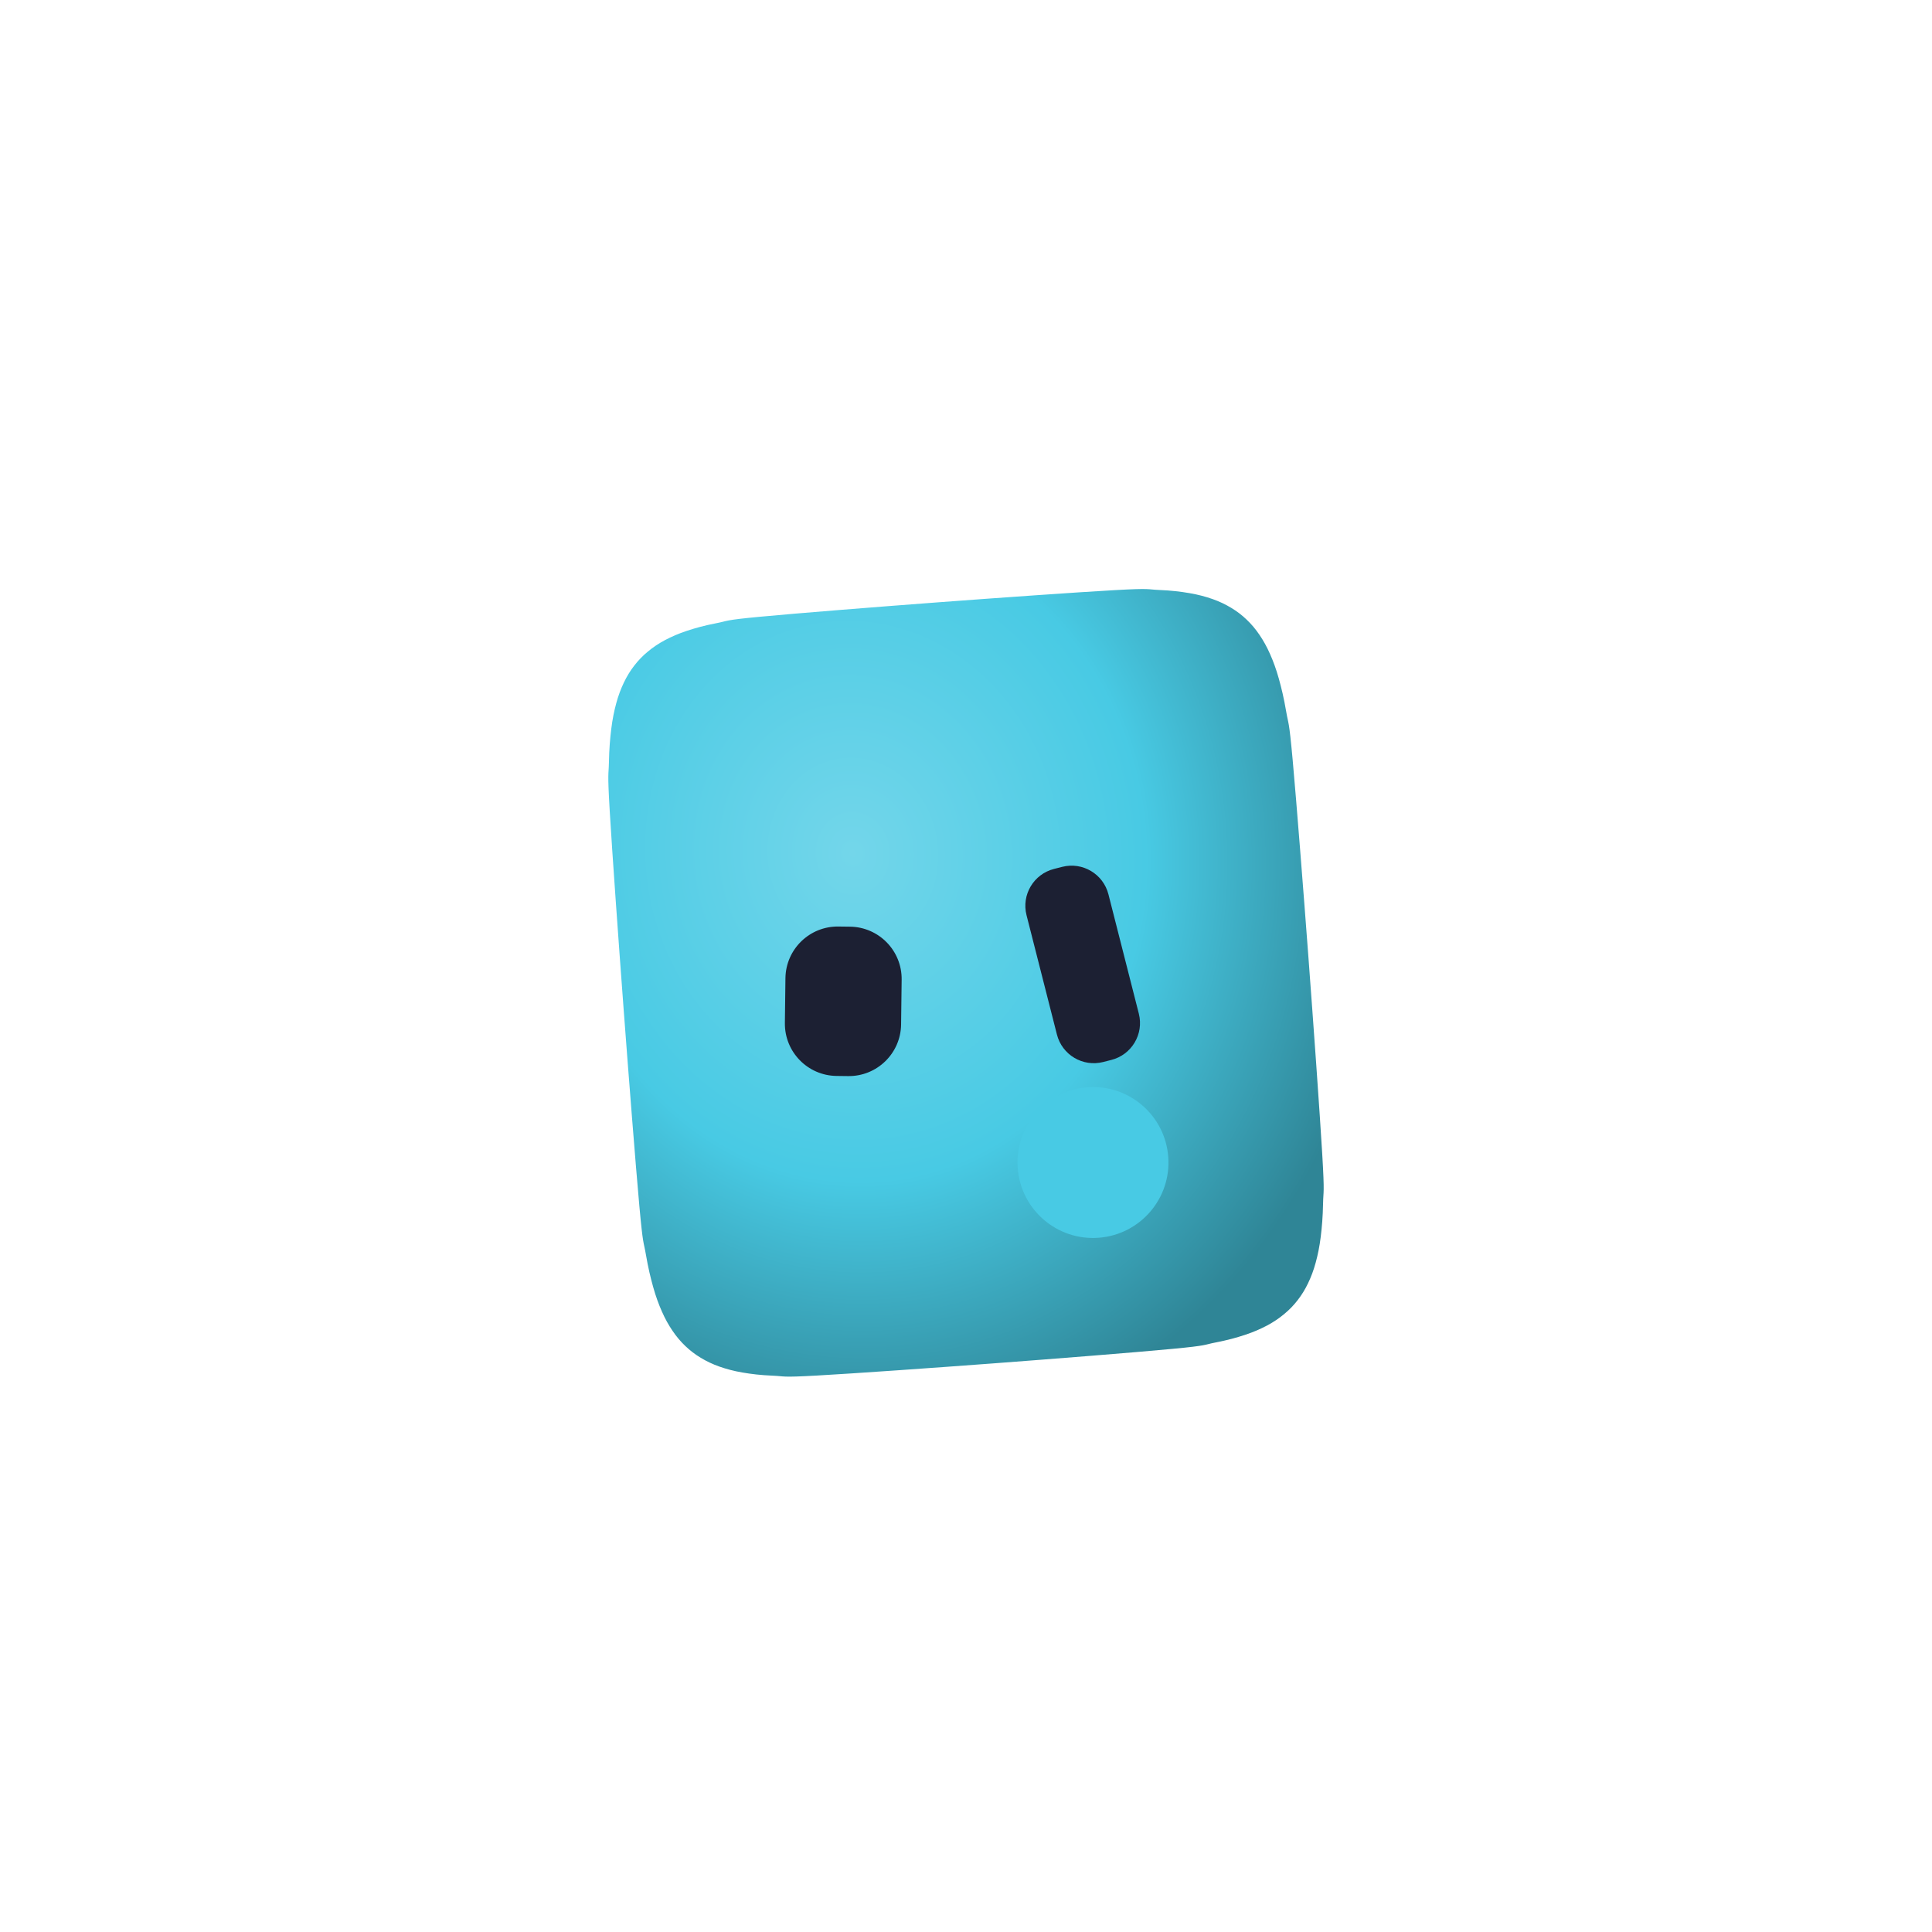
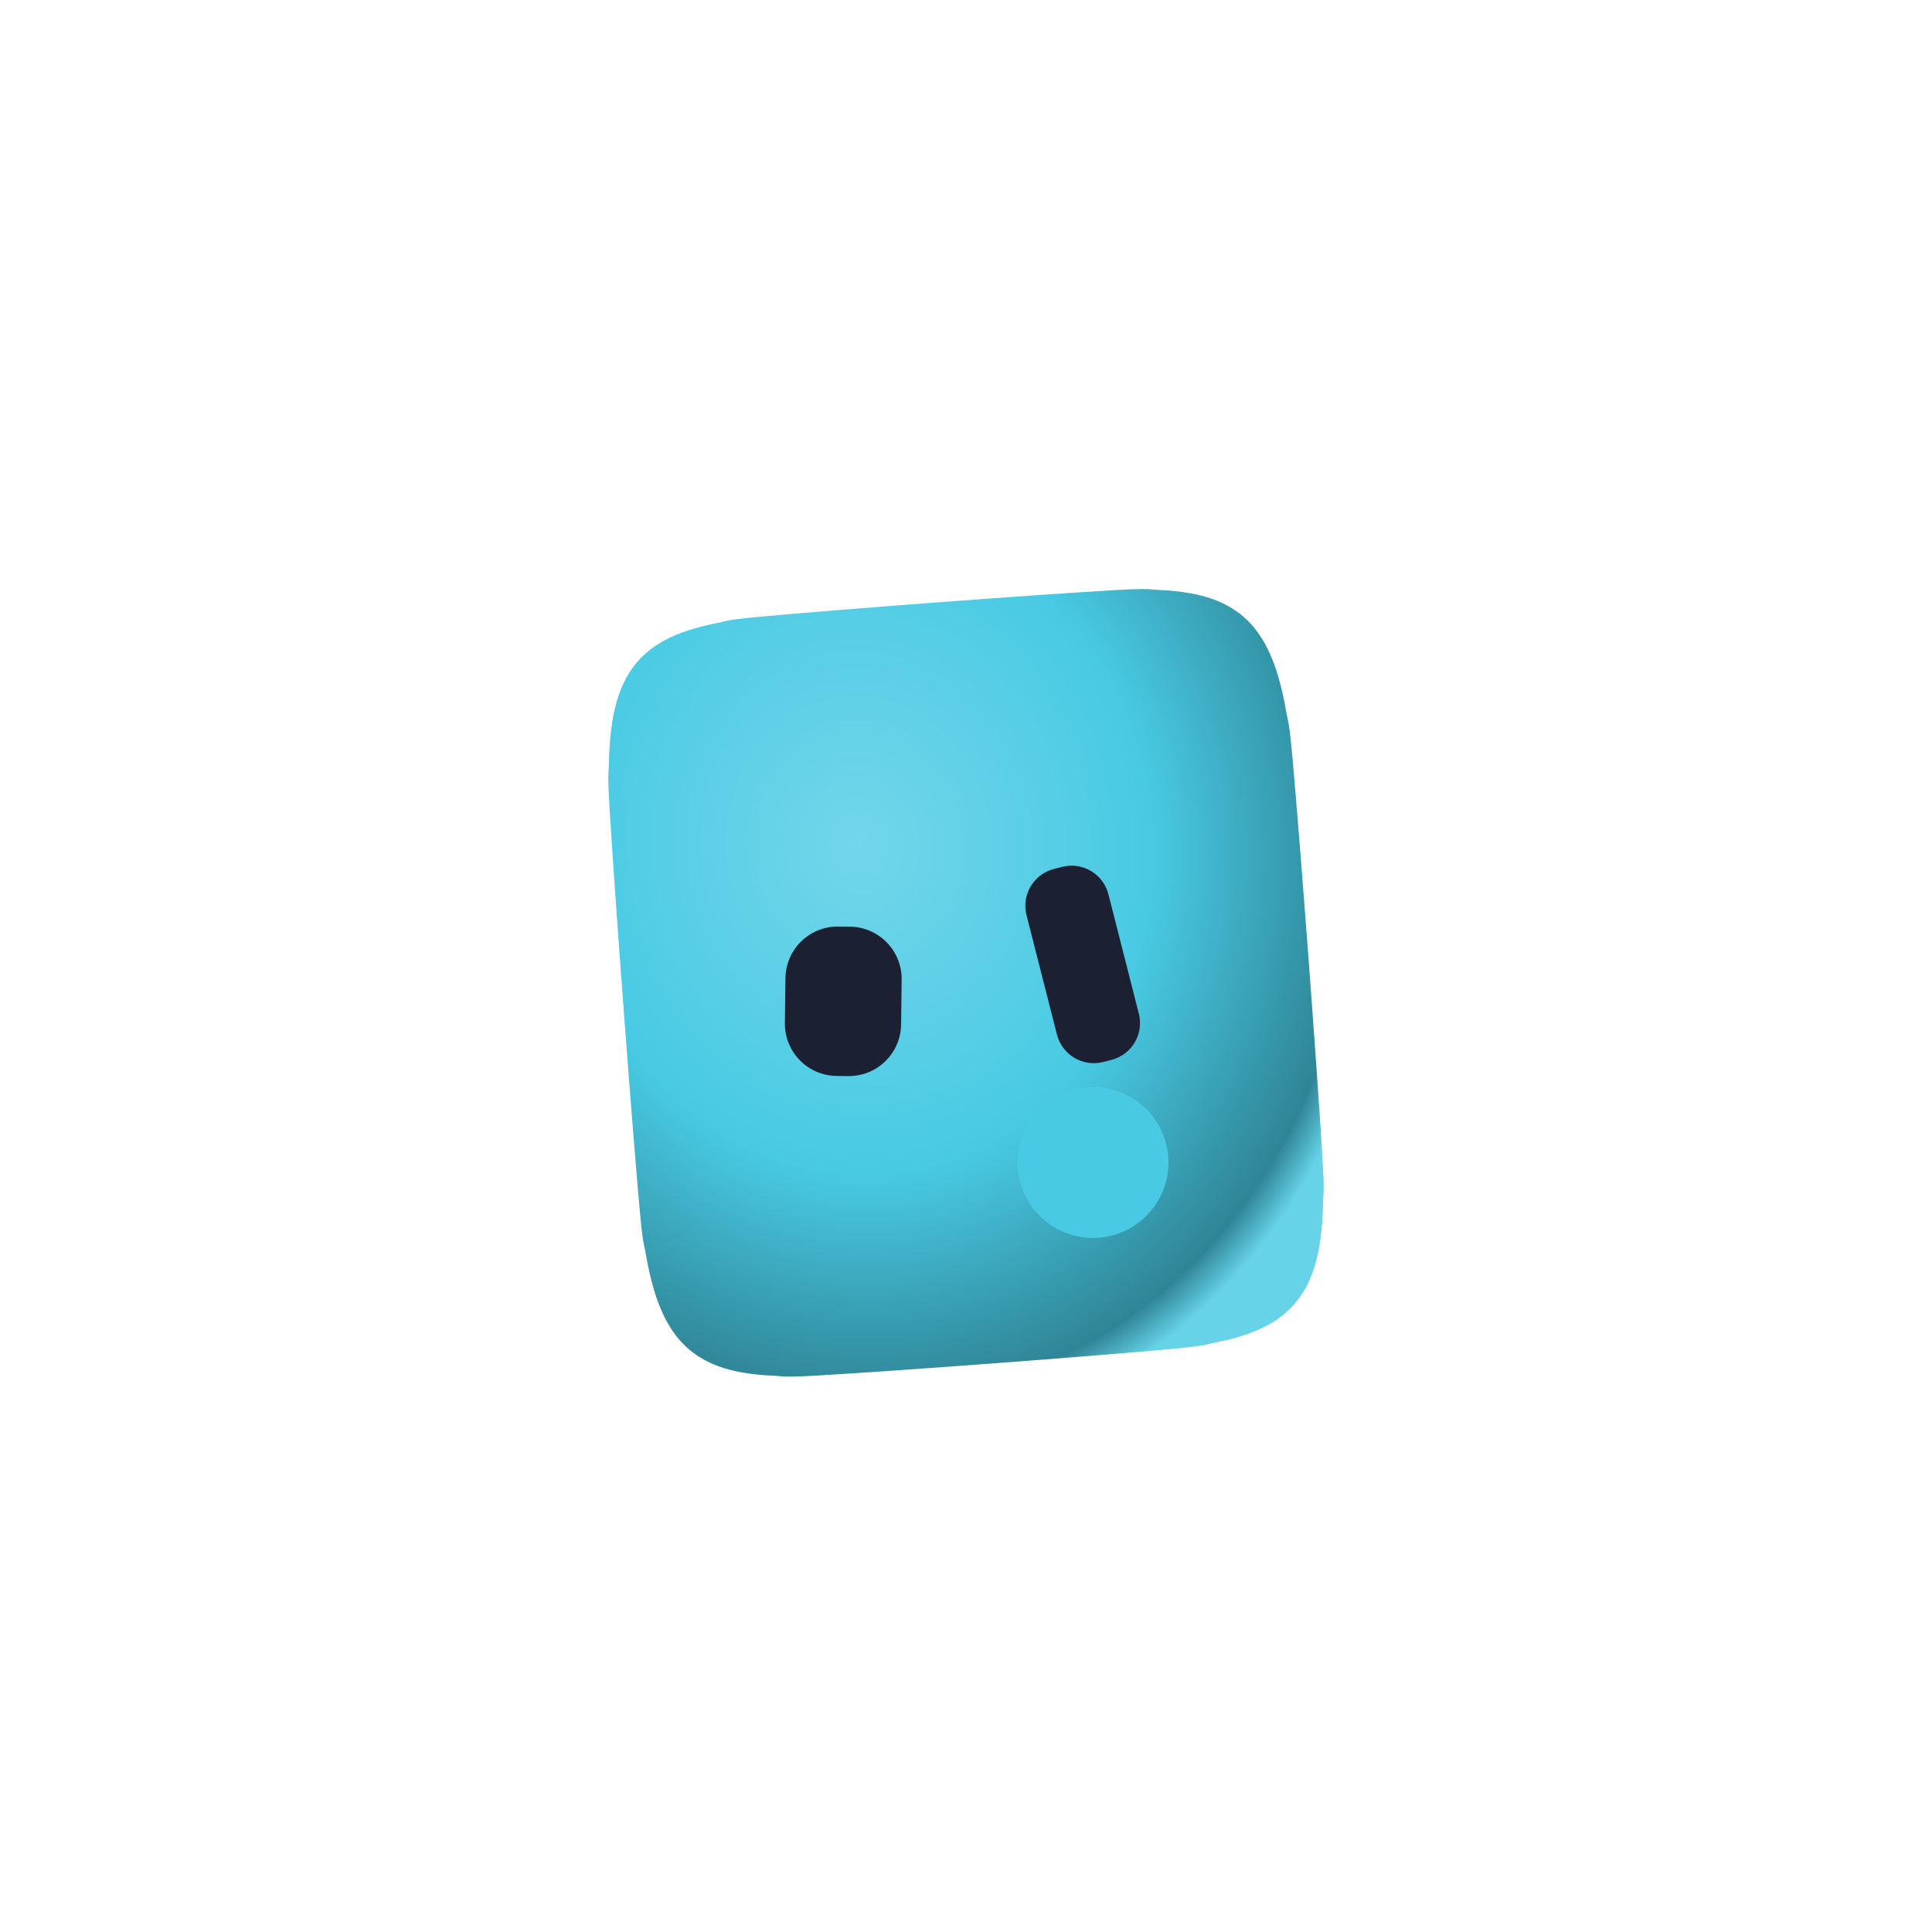
<svg xmlns="http://www.w3.org/2000/svg" viewBox="0 0 512 512" width="512" height="512">
  <g id="bubble" transform="translate(256 256)">
    <g id="head" transform="translate(0 4.46) rotate(-4.29)">
      <defs>
-         <radialGradient id="bs-tmnrxi" cx="0.35" cy="0.32" r="0.78">
+         <radialGradient id="bs-81fatk" cx="0.36" cy="0.31" r="0.78">
          <stop offset="0" stop-color="#73d6ea" />
          <stop offset="0.55" stop-color="#48cae4" />
-           <stop offset="1" stop-color="#2f8596" />
+           <stop offset="0.93" stop-color="#2f8596" />
+           <stop offset="1" stop-color="#67d3e9" />
        </radialGradient>
      </defs>
-       <path id="body" d="M 90 0 C 90 17.28 89.92 41.07 89.75 51.85 C 89.58 62.63 89.34 61.08 89 64.66 C 88.66 68.25 88.24 70.8 87.73 73.36 C 87.22 75.91 86.62 77.99 85.92 79.96 C 85.22 81.94 84.43 83.63 83.52 85.21 C 82.62 86.78 81.62 88.16 80.48 89.42 C 79.34 90.69 78.1 91.8 76.68 92.8 C 75.27 93.81 73.74 94.69 71.97 95.47 C 70.19 96.24 68.32 96.91 66.02 97.48 C 63.72 98.05 61.42 98.51 58.2 98.89 C 54.97 99.26 56.36 99.54 46.66 99.72 C 36.97 99.91 15.56 100 0 100 C -15.55 100 -36.96 99.91 -46.66 99.72 C -56.36 99.54 -54.97 99.26 -58.2 98.89 C -61.42 98.51 -63.72 98.05 -66.02 97.48 C -68.32 96.91 -70.19 96.24 -71.97 95.47 C -73.74 94.69 -75.27 93.81 -76.68 92.8 C -78.1 91.8 -79.34 90.69 -80.48 89.42 C -81.62 88.16 -82.62 86.78 -83.52 85.21 C -84.43 83.63 -85.22 81.94 -85.92 79.96 C -86.62 77.99 -87.22 75.91 -87.73 73.36 C -88.24 70.8 -88.66 68.25 -89 64.66 C -89.34 61.08 -89.58 62.63 -89.75 51.85 C -89.92 41.07 -90 17.28 -90 0 C -90 -17.28 -89.92 -41.07 -89.75 -51.85 C -89.58 -62.63 -89.34 -61.08 -89 -64.66 C -88.66 -68.25 -88.24 -70.8 -87.73 -73.36 C -87.22 -75.91 -86.62 -77.99 -85.92 -79.96 C -85.22 -81.94 -84.43 -83.63 -83.52 -85.21 C -82.62 -86.78 -81.62 -88.16 -80.48 -89.42 C -79.34 -90.69 -78.1 -91.8 -76.68 -92.8 C -75.27 -93.81 -73.74 -94.69 -71.97 -95.47 C -70.19 -96.24 -68.32 -96.91 -66.02 -97.48 C -63.72 -98.05 -61.42 -98.51 -58.2 -98.89 C -54.97 -99.26 -56.36 -99.54 -46.66 -99.72 C -36.97 -99.91 -15.56 -100 0 -100 C 15.55 -100 36.96 -99.91 46.66 -99.72 C 56.36 -99.54 54.97 -99.26 58.2 -98.89 C 61.42 -98.51 63.72 -98.05 66.02 -97.48 C 68.32 -96.91 70.19 -96.24 71.97 -95.47 C 73.74 -94.69 75.27 -93.81 76.68 -92.8 C 78.1 -91.8 79.34 -90.69 80.48 -89.42 C 81.62 -88.16 82.62 -86.78 83.52 -85.21 C 84.43 -83.63 85.22 -81.94 85.92 -79.96 C 86.62 -77.99 87.22 -75.91 87.73 -73.36 C 88.24 -70.8 88.66 -68.25 89 -64.66 C 89.34 -61.08 89.58 -62.63 89.75 -51.85 C 89.92 -41.07 90 -17.28 90 0 Z" fill="url(#bs-tmnrxi)" transform="scale(1.0111 1.0111)" />
+       <path id="body" d="M 90 0 C 90 17.28 89.92 41.07 89.75 51.85 C 89.58 62.63 89.34 61.08 89 64.66 C 88.66 68.25 88.24 70.8 87.73 73.36 C 87.22 75.91 86.62 77.99 85.92 79.96 C 85.22 81.94 84.43 83.63 83.52 85.21 C 82.62 86.78 81.62 88.16 80.48 89.42 C 79.34 90.69 78.1 91.8 76.68 92.8 C 75.27 93.81 73.74 94.69 71.97 95.47 C 70.19 96.24 68.32 96.91 66.02 97.48 C 63.72 98.05 61.42 98.51 58.2 98.89 C 54.97 99.26 56.36 99.54 46.66 99.72 C 36.97 99.91 15.56 100 0 100 C -15.55 100 -36.96 99.91 -46.66 99.72 C -56.36 99.54 -54.97 99.26 -58.2 98.89 C -61.42 98.51 -63.72 98.05 -66.02 97.48 C -68.32 96.91 -70.19 96.24 -71.97 95.47 C -73.74 94.69 -75.27 93.81 -76.68 92.8 C -78.1 91.8 -79.34 90.69 -80.48 89.42 C -81.62 88.16 -82.62 86.78 -83.52 85.21 C -84.43 83.63 -85.22 81.94 -85.92 79.96 C -86.62 77.99 -87.22 75.91 -87.73 73.36 C -88.24 70.8 -88.66 68.25 -89 64.66 C -89.34 61.08 -89.58 62.63 -89.75 51.85 C -89.92 41.07 -90 17.28 -90 0 C -90 -17.28 -89.92 -41.07 -89.75 -51.85 C -89.58 -62.63 -89.34 -61.08 -89 -64.66 C -88.66 -68.25 -88.24 -70.8 -87.73 -73.36 C -87.22 -75.91 -86.62 -77.99 -85.92 -79.96 C -85.22 -81.94 -84.43 -83.63 -83.52 -85.21 C -82.62 -86.78 -81.62 -88.16 -80.48 -89.42 C -79.34 -90.69 -78.1 -91.8 -76.68 -92.8 C -75.27 -93.81 -73.74 -94.69 -71.97 -95.47 C -70.19 -96.24 -68.32 -96.91 -66.02 -97.48 C -63.72 -98.05 -61.42 -98.51 -58.2 -98.89 C -54.97 -99.26 -56.36 -99.54 -46.66 -99.72 C -36.97 -99.91 -15.56 -100 0 -100 C 15.55 -100 36.96 -99.91 46.66 -99.72 C 56.36 -99.54 54.97 -99.26 58.2 -98.89 C 61.42 -98.51 63.72 -98.05 66.02 -97.48 C 68.32 -96.91 70.19 -96.24 71.97 -95.47 C 73.74 -94.69 75.27 -93.81 76.68 -92.8 C 78.1 -91.8 79.34 -90.69 80.48 -89.42 C 81.62 -88.16 82.62 -86.78 83.52 -85.21 C 84.43 -83.63 85.22 -81.94 85.92 -79.96 C 86.62 -77.99 87.22 -75.91 87.73 -73.36 C 88.24 -70.8 88.66 -68.25 89 -64.66 C 89.34 -61.08 89.58 -62.63 89.75 -51.85 C 89.92 -41.07 90 -17.28 90 0 Z" fill="url(#bs-81fatk)" transform="scale(1.0111 1.0111)" />
      <path d="M -20 0 A 20 20 0 1 0 20 0 A 20 20 0 1 0 -20 0 Z" fill="#48cae4" transform="translate(30 50) rotate(0)" />
      <g id="eye-left" transform="translate(-32.8 2.45) rotate(5)">
        <rect x="-15.4" y="-19.8" width="30.8" height="39.6" rx="13.86" fill="#1c2033" />
      </g>
      <g id="eye-right" transform="translate(31.2 -2.55) rotate(-10)">
        <rect x="-11.2" y="-26.4" width="22.4" height="52.8" rx="10.08" fill="#1c2033" />
      </g>
    </g>
  </g>
</svg>
